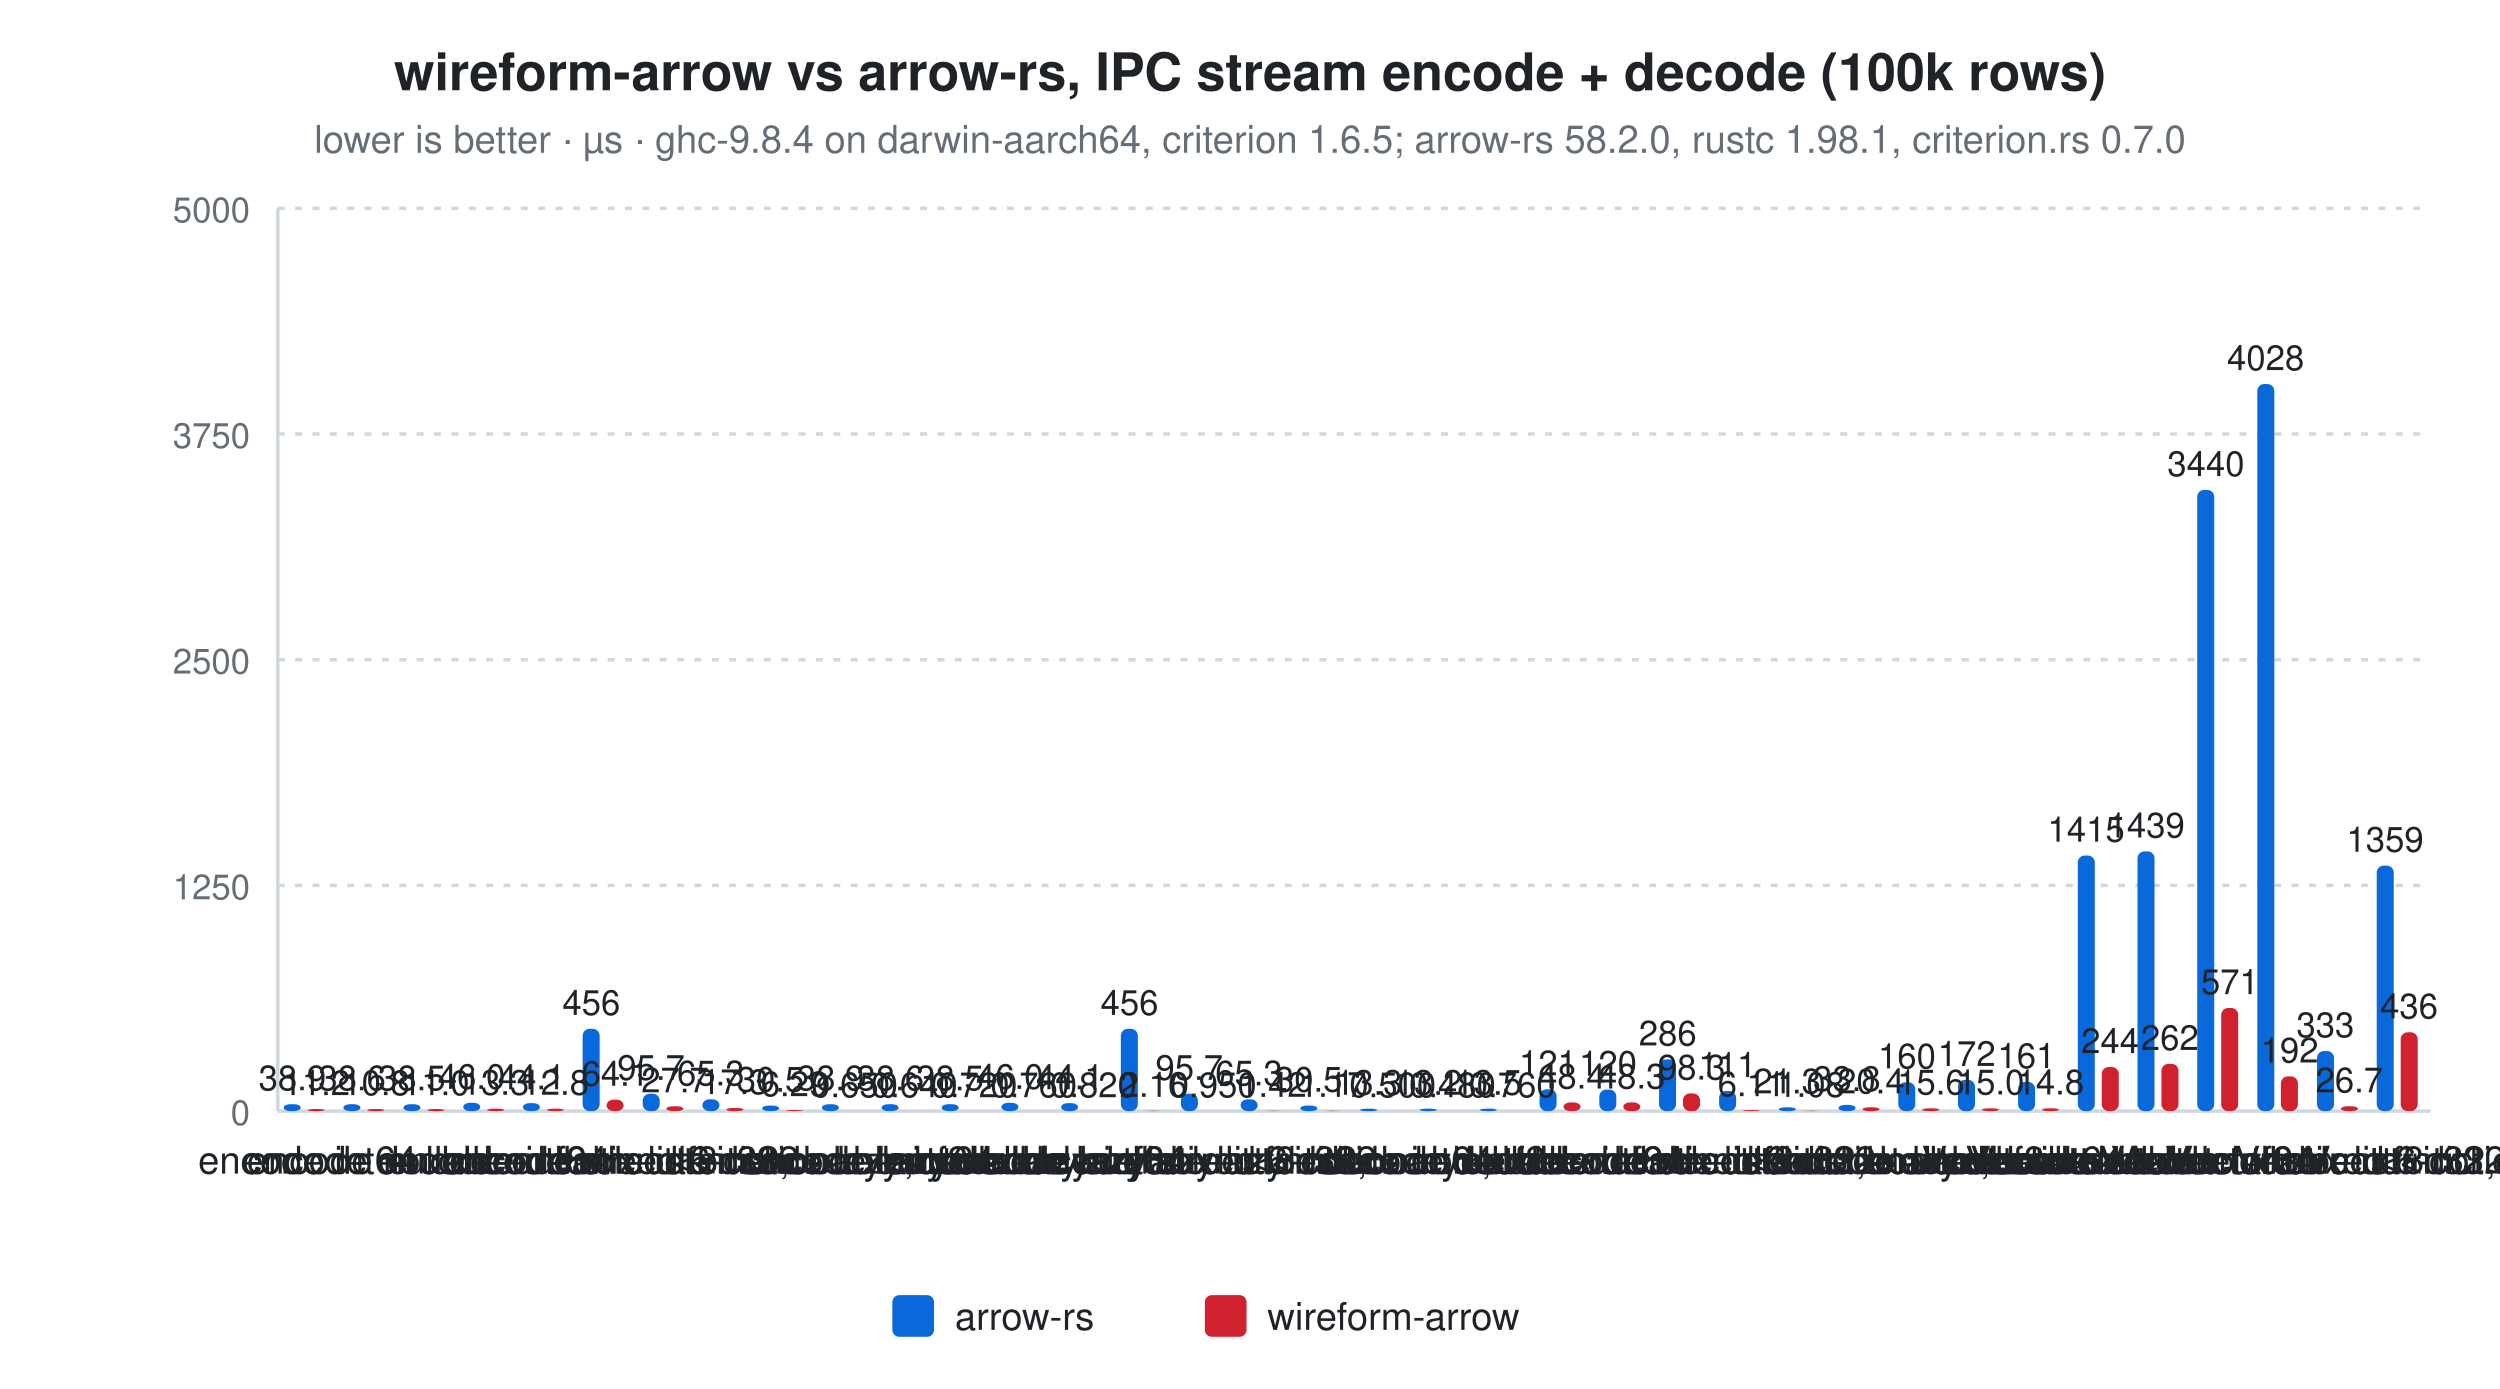
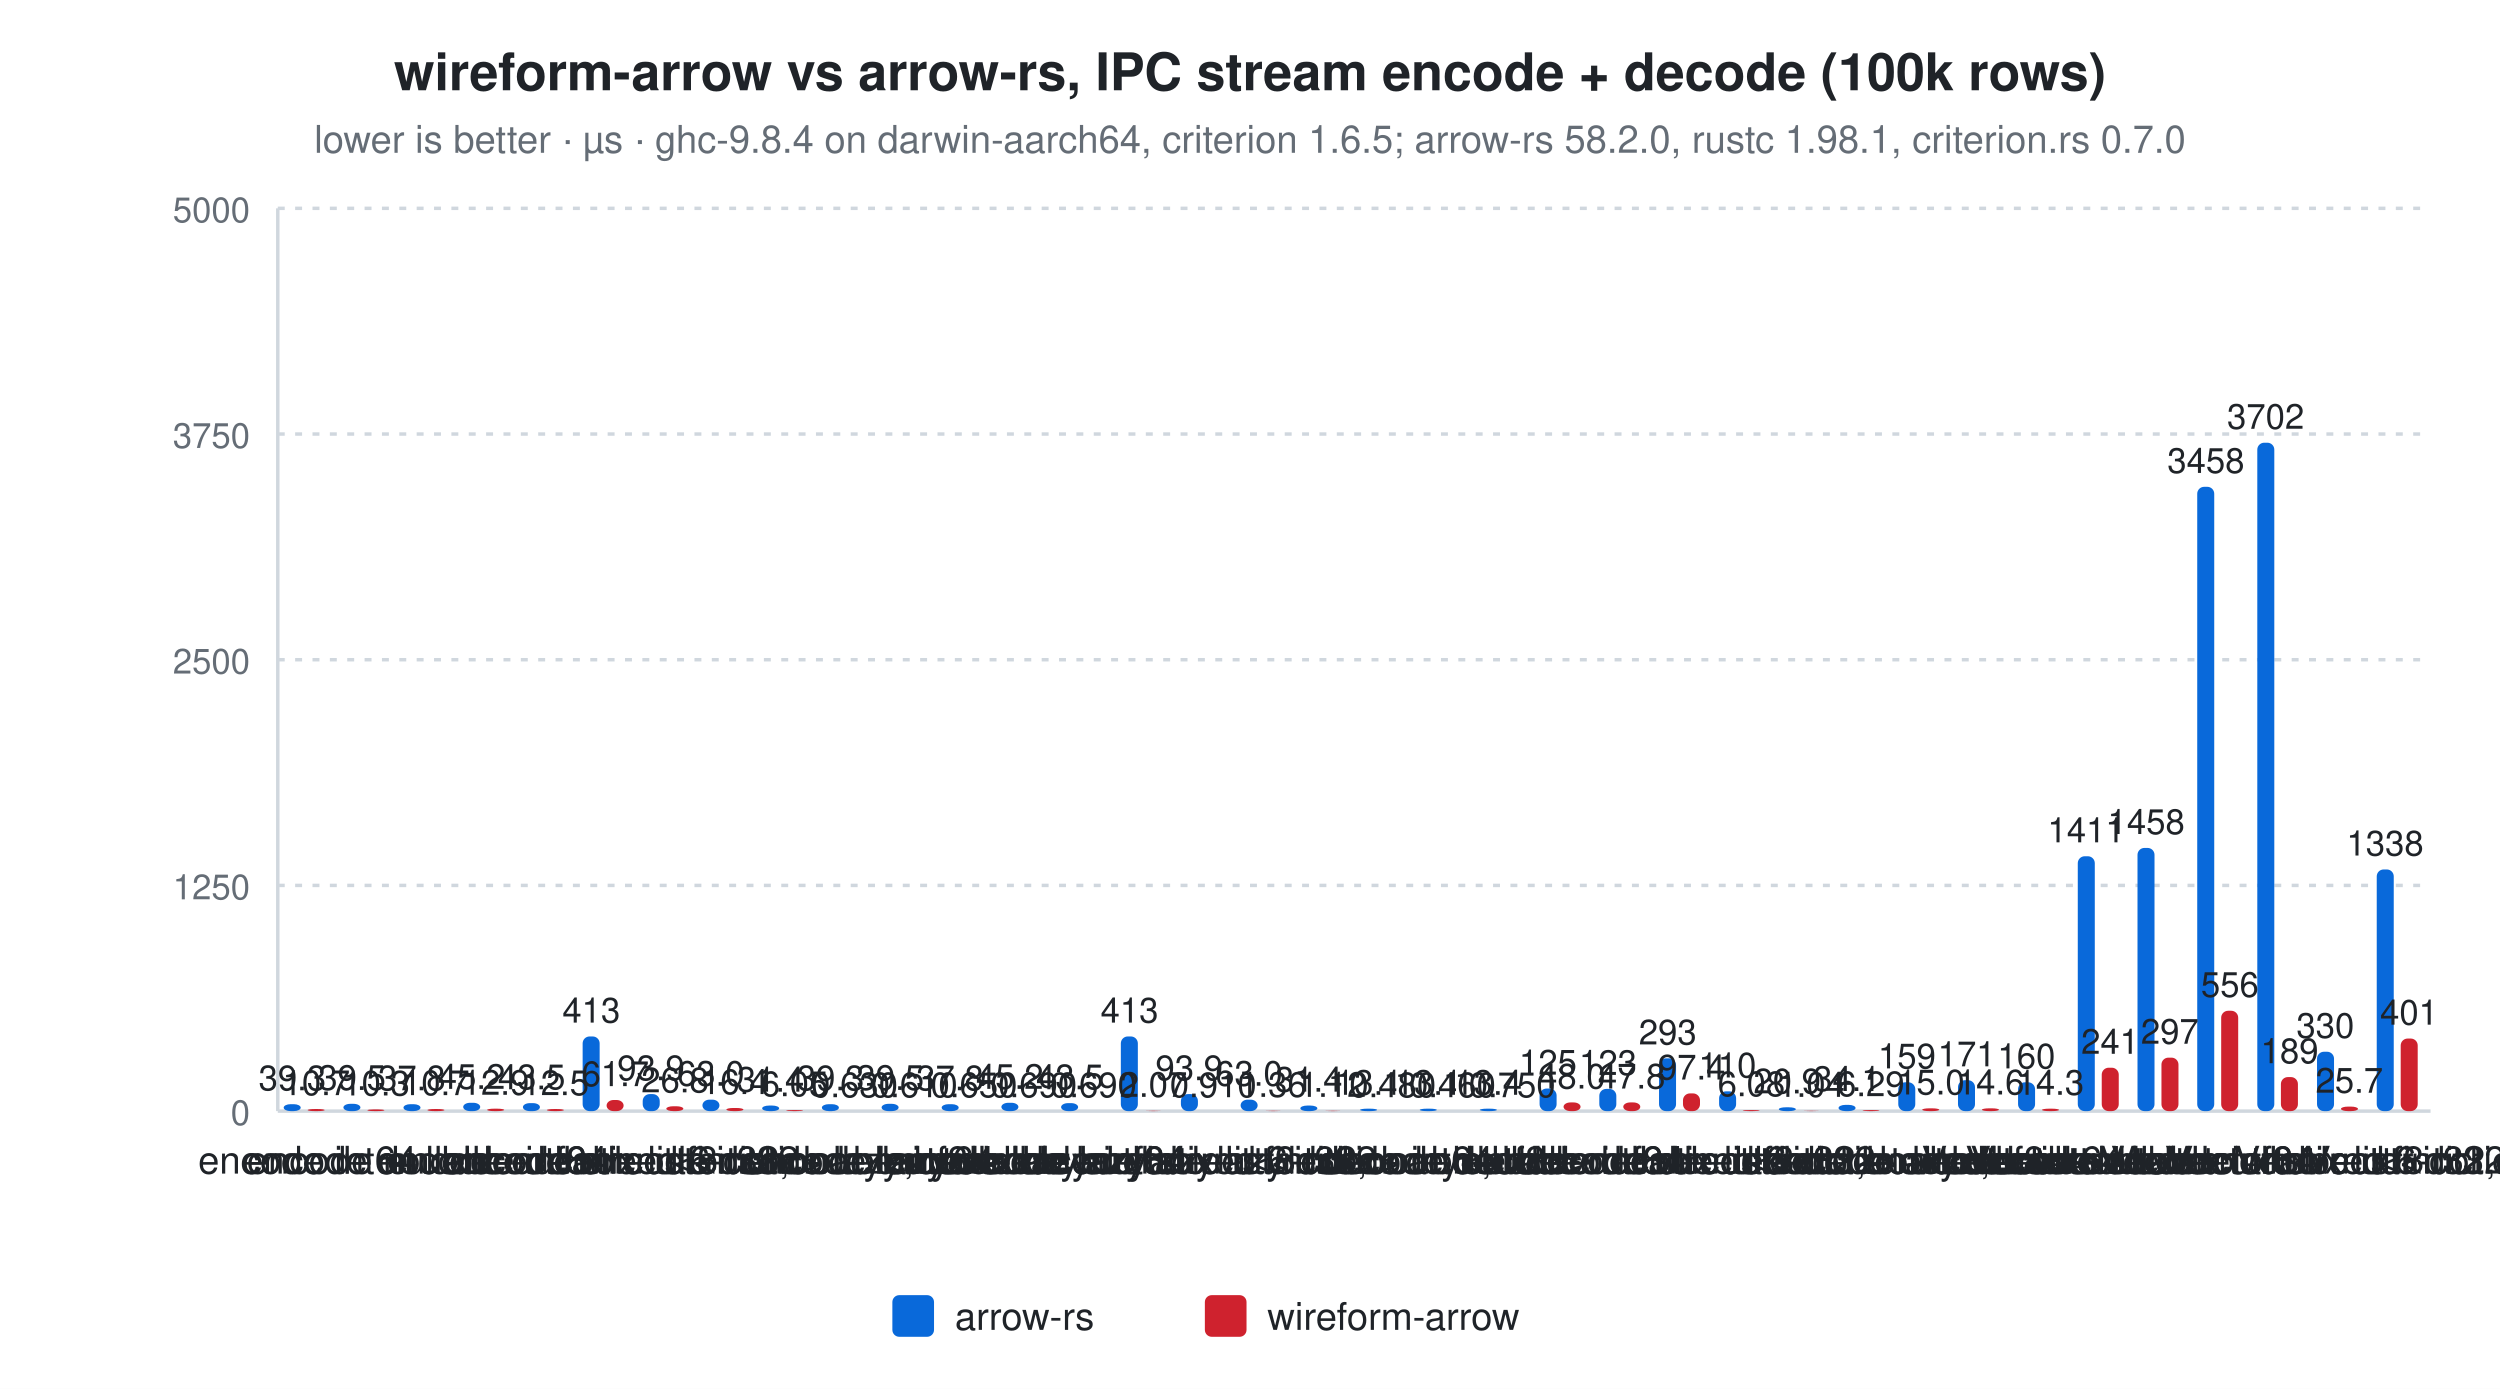
<svg xmlns="http://www.w3.org/2000/svg" viewBox="0 0 720 400" width="720" height="400" font-family="ui-sans-serif, system-ui, -apple-system, BlinkMacSystemFont, &quot;Segoe UI&quot;, Helvetica, Arial, sans-serif" font-size="12">
  <rect x="0" y="0" width="720" height="400" fill="#ffffff" />
  <text x="360" y="26" text-anchor="middle" font-size="15" font-weight="600" fill="#1f2328">wireform-arrow vs arrow-rs, IPC stream encode + decode (100k rows)</text>
  <text x="360" y="44" text-anchor="middle" font-size="11" fill="#656d76">lower is better · µs · ghc-9.8.4 on darwin-aarch64, criterion 1.6.5; arrow-rs 58.2.0, rustc 1.98.1, criterion.rs 0.7.0</text>
  <g stroke="#d0d7de" stroke-width="1">
    <line x1="80" y1="320" x2="700" y2="320" />
    <line x1="80" y1="60" x2="80" y2="320" />
  </g>
  <g>
    <g />
    <text x="72" y="324" text-anchor="end" font-size="10" fill="#656d76">0</text>
    <line x1="80" y1="255" x2="700" y2="255" stroke="#d0d7de" stroke-width="1" stroke-dasharray="2 3" />
    <text x="72" y="259" text-anchor="end" font-size="10" fill="#656d76">1250</text>
    <line x1="80" y1="190" x2="700" y2="190" stroke="#d0d7de" stroke-width="1" stroke-dasharray="2 3" />
    <text x="72" y="194" text-anchor="end" font-size="10" fill="#656d76">2500</text>
    <line x1="80" y1="125" x2="700" y2="125" stroke="#d0d7de" stroke-width="1" stroke-dasharray="2 3" />
    <text x="72" y="129" text-anchor="end" font-size="10" fill="#656d76">3750</text>
    <line x1="80" y1="60" x2="700" y2="60" stroke="#d0d7de" stroke-width="1" stroke-dasharray="2 3" />
    <text x="72" y="64" text-anchor="end" font-size="10" fill="#656d76">5000</text>
  </g>
  <g>
    <rect x="81.7" y="318.0" width="4.9" height="2.0" rx="2" fill="#0969da" />
    <rect x="88.6" y="319.4" width="4.9" height="0.6" rx="2" fill="#cf222e" />
-     <rect x="98.9" y="318.0" width="4.9" height="2.0" rx="2" fill="#0969da" />
-     <rect x="105.8" y="319.4" width="4.9" height="0.6" rx="2" fill="#cf222e" />
+     <rect x="98.9" y="317.9" width="4.9" height="2.1" rx="2" fill="#0969da" />
+     <rect x="105.8" y="319.5" width="4.9" height="0.5" rx="2" fill="#cf222e" />
    <rect x="116.2" y="318.0" width="4.9" height="2.0" rx="2" fill="#0969da" />
    <rect x="123.1" y="319.4" width="4.9" height="0.6" rx="2" fill="#cf222e" />
    <rect x="133.4" y="317.6" width="4.9" height="2.4" rx="2" fill="#0969da" />
    <rect x="140.3" y="319.3" width="4.9" height="0.7" rx="2" fill="#cf222e" />
    <rect x="150.6" y="317.7" width="4.9" height="2.3" rx="2" fill="#0969da" />
-     <rect x="157.5" y="319.3" width="4.9" height="0.7" rx="2" fill="#cf222e" />
-     <rect x="167.8" y="296.3" width="4.9" height="23.7" rx="2" fill="#0969da" />
-     <rect x="174.7" y="316.7" width="4.9" height="3.3" rx="2" fill="#cf222e" />
-     <rect x="185.1" y="315.0" width="4.9" height="5.0" rx="2" fill="#0969da" />
+     <rect x="157.5" y="319.4" width="4.9" height="0.6" rx="2" fill="#cf222e" />
+     <rect x="167.8" y="298.5" width="4.9" height="21.5" rx="2" fill="#0969da" />
+     <rect x="174.7" y="316.8" width="4.9" height="3.2" rx="2" fill="#cf222e" />
+     <rect x="185.1" y="315.1" width="4.9" height="4.9" rx="2" fill="#0969da" />
    <rect x="191.9" y="318.6" width="4.9" height="1.4" rx="2" fill="#cf222e" />
-     <rect x="202.3" y="316.6" width="4.9" height="3.4" rx="2" fill="#0969da" />
+     <rect x="202.3" y="316.7" width="4.9" height="3.3" rx="2" fill="#0969da" />
    <rect x="209.2" y="319.1" width="4.9" height="0.9" rx="2" fill="#cf222e" />
    <rect x="219.5" y="318.4" width="4.9" height="1.6" rx="2" fill="#0969da" />
    <rect x="226.4" y="319.7" width="4.9" height="0.3" rx="2" fill="#cf222e" />
    <rect x="236.7" y="318.0" width="4.9" height="2.0" rx="2" fill="#0969da" />
    <rect x="243.6" y="320.0" width="4.9" height="0.0" rx="2" fill="#cf222e" />
-     <rect x="253.9" y="318.0" width="4.9" height="2.0" rx="2" fill="#0969da" />
+     <rect x="253.9" y="317.9" width="4.9" height="2.1" rx="2" fill="#0969da" />
    <rect x="260.8" y="320.0" width="4.9" height="0.0" rx="2" fill="#cf222e" />
    <rect x="271.2" y="318.0" width="4.9" height="2.0" rx="2" fill="#0969da" />
    <rect x="278.1" y="320.0" width="4.9" height="0.0" rx="2" fill="#cf222e" />
    <rect x="288.4" y="317.6" width="4.9" height="2.4" rx="2" fill="#0969da" />
    <rect x="295.3" y="320.0" width="4.9" height="0.0" rx="2" fill="#cf222e" />
    <rect x="305.6" y="317.7" width="4.9" height="2.3" rx="2" fill="#0969da" />
    <rect x="312.5" y="320.0" width="4.9" height="0.0" rx="2" fill="#cf222e" />
-     <rect x="322.8" y="296.3" width="4.9" height="23.7" rx="2" fill="#0969da" />
+     <rect x="322.8" y="298.5" width="4.9" height="21.5" rx="2" fill="#0969da" />
    <rect x="329.7" y="319.9" width="4.9" height="0.1" rx="2" fill="#cf222e" />
-     <rect x="340.1" y="315.0" width="4.9" height="5.0" rx="2" fill="#0969da" />
+     <rect x="340.1" y="315.1" width="4.9" height="4.9" rx="2" fill="#0969da" />
    <rect x="346.9" y="320.0" width="4.9" height="0.0" rx="2" fill="#cf222e" />
-     <rect x="357.3" y="316.6" width="4.9" height="3.4" rx="2" fill="#0969da" />
+     <rect x="357.3" y="316.7" width="4.9" height="3.3" rx="2" fill="#0969da" />
    <rect x="364.2" y="319.9" width="4.9" height="0.1" rx="2" fill="#cf222e" />
    <rect x="374.5" y="318.4" width="4.9" height="1.6" rx="2" fill="#0969da" />
    <rect x="381.4" y="319.9" width="4.9" height="0.1" rx="2" fill="#cf222e" />
    <rect x="391.7" y="319.3" width="4.9" height="0.7" rx="2" fill="#0969da" />
    <rect x="398.6" y="320.0" width="4.9" height="0.0" rx="2" fill="#cf222e" />
    <rect x="408.9" y="319.3" width="4.9" height="0.7" rx="2" fill="#0969da" />
    <rect x="415.8" y="320.0" width="4.9" height="0.0" rx="2" fill="#cf222e" />
    <rect x="426.2" y="319.3" width="4.9" height="0.7" rx="2" fill="#0969da" />
    <rect x="433.1" y="320.0" width="4.9" height="0.0" rx="2" fill="#cf222e" />
-     <rect x="443.4" y="313.7" width="4.9" height="6.3" rx="2" fill="#0969da" />
+     <rect x="443.4" y="313.5" width="4.9" height="6.5" rx="2" fill="#0969da" />
    <rect x="450.3" y="317.5" width="4.9" height="2.5" rx="2" fill="#cf222e" />
-     <rect x="460.6" y="313.8" width="4.9" height="6.2" rx="2" fill="#0969da" />
+     <rect x="460.6" y="313.6" width="4.9" height="6.4" rx="2" fill="#0969da" />
    <rect x="467.5" y="317.5" width="4.9" height="2.5" rx="2" fill="#cf222e" />
-     <rect x="477.8" y="305.1" width="4.9" height="14.9" rx="2" fill="#0969da" />
+     <rect x="477.8" y="304.8" width="4.9" height="15.2" rx="2" fill="#0969da" />
    <rect x="484.7" y="314.9" width="4.9" height="5.1" rx="2" fill="#cf222e" />
-     <rect x="495.1" y="314.2" width="4.9" height="5.8" rx="2" fill="#0969da" />
+     <rect x="495.1" y="314.3" width="4.9" height="5.7" rx="2" fill="#0969da" />
    <rect x="501.9" y="319.7" width="4.9" height="0.3" rx="2" fill="#cf222e" />
    <rect x="512.3" y="318.9" width="4.9" height="1.1" rx="2" fill="#0969da" />
    <rect x="519.2" y="319.9" width="4.9" height="0.1" rx="2" fill="#cf222e" />
    <rect x="529.5" y="318.2" width="4.9" height="1.8" rx="2" fill="#0969da" />
-     <rect x="536.4" y="318.9" width="4.9" height="1.1" rx="2" fill="#cf222e" />
+     <rect x="536.4" y="319.7" width="4.9" height="0.3" rx="2" fill="#cf222e" />
    <rect x="546.7" y="311.7" width="4.9" height="8.3" rx="2" fill="#0969da" />
    <rect x="553.6" y="319.2" width="4.9" height="0.8" rx="2" fill="#cf222e" />
-     <rect x="563.9" y="311.0" width="4.9" height="9.0" rx="2" fill="#0969da" />
+     <rect x="563.9" y="311.1" width="4.9" height="8.9" rx="2" fill="#0969da" />
    <rect x="570.8" y="319.2" width="4.9" height="0.8" rx="2" fill="#cf222e" />
-     <rect x="581.2" y="311.6" width="4.9" height="8.4" rx="2" fill="#0969da" />
-     <rect x="588.1" y="319.2" width="4.9" height="0.8" rx="2" fill="#cf222e" />
-     <rect x="598.4" y="246.4" width="4.9" height="73.6" rx="2" fill="#0969da" />
-     <rect x="605.3" y="307.3" width="4.9" height="12.7" rx="2" fill="#cf222e" />
-     <rect x="615.6" y="245.2" width="4.9" height="74.8" rx="2" fill="#0969da" />
-     <rect x="622.5" y="306.4" width="4.9" height="13.6" rx="2" fill="#cf222e" />
-     <rect x="632.8" y="141.1" width="4.9" height="178.9" rx="2" fill="#0969da" />
-     <rect x="639.7" y="290.3" width="4.9" height="29.7" rx="2" fill="#cf222e" />
-     <rect x="650.1" y="110.6" width="4.9" height="209.4" rx="2" fill="#0969da" />
-     <rect x="656.9" y="310.0" width="4.9" height="10.0" rx="2" fill="#cf222e" />
-     <rect x="667.3" y="302.7" width="4.9" height="17.3" rx="2" fill="#0969da" />
-     <rect x="674.2" y="318.6" width="4.9" height="1.4" rx="2" fill="#cf222e" />
-     <rect x="684.5" y="249.3" width="4.9" height="70.7" rx="2" fill="#0969da" />
-     <rect x="691.4" y="297.3" width="4.9" height="22.7" rx="2" fill="#cf222e" />
-   </g>
-   <g>
-     <text x="84.2" y="314.0" text-anchor="middle" font-size="10" fill="#1f2328">38.9</text>
-     <text x="91.1" y="315.4" text-anchor="middle" font-size="10" fill="#1f2328">11.2</text>
-     <text x="101.4" y="314.0" text-anchor="middle" font-size="10" fill="#1f2328">38.6</text>
-     <text x="108.3" y="315.4" text-anchor="middle" font-size="10" fill="#1f2328">10.8</text>
-     <text x="118.6" y="314.0" text-anchor="middle" font-size="10" fill="#1f2328">38.5</text>
-     <text x="125.5" y="315.4" text-anchor="middle" font-size="10" fill="#1f2328">11.0</text>
-     <text x="135.8" y="313.6" text-anchor="middle" font-size="10" fill="#1f2328">46.0</text>
-     <text x="142.7" y="315.3" text-anchor="middle" font-size="10" fill="#1f2328">13.3</text>
-     <text x="153.1" y="313.7" text-anchor="middle" font-size="10" fill="#1f2328">44.1</text>
-     <text x="159.9" y="315.3" text-anchor="middle" font-size="10" fill="#1f2328">12.8</text>
-     <text x="170.3" y="292.3" text-anchor="middle" font-size="10" fill="#1f2328">456</text>
-     <text x="177.2" y="312.7" text-anchor="middle" font-size="10" fill="#1f2328">64.1</text>
-     <text x="187.5" y="311.0" text-anchor="middle" font-size="10" fill="#1f2328">95.7</text>
-     <text x="194.4" y="314.6" text-anchor="middle" font-size="10" fill="#1f2328">27.7</text>
-     <text x="204.7" y="312.6" text-anchor="middle" font-size="10" fill="#1f2328">65.3</text>
-     <text x="211.6" y="315.1" text-anchor="middle" font-size="10" fill="#1f2328">17.3</text>
-     <text x="221.9" y="314.4" text-anchor="middle" font-size="10" fill="#1f2328">30.5</text>
-     <text x="228.8" y="315.7" text-anchor="middle" font-size="10" fill="#1f2328">6.29</text>
-     <text x="239.2" y="314.0" text-anchor="middle" font-size="10" fill="#1f2328">38.9</text>
-     <text x="246.1" y="316.0" text-anchor="middle" font-size="10" fill="#1f2328">0.650</text>
-     <text x="256.4" y="314.0" text-anchor="middle" font-size="10" fill="#1f2328">38.6</text>
-     <text x="263.3" y="316.0" text-anchor="middle" font-size="10" fill="#1f2328">0.640</text>
-     <text x="273.6" y="314.0" text-anchor="middle" font-size="10" fill="#1f2328">38.5</text>
-     <text x="280.5" y="316.0" text-anchor="middle" font-size="10" fill="#1f2328">0.720</text>
-     <text x="290.8" y="313.6" text-anchor="middle" font-size="10" fill="#1f2328">46.0</text>
-     <text x="297.7" y="316.0" text-anchor="middle" font-size="10" fill="#1f2328">0.760</text>
-     <text x="308.1" y="313.7" text-anchor="middle" font-size="10" fill="#1f2328">44.1</text>
-     <text x="314.9" y="316.0" text-anchor="middle" font-size="10" fill="#1f2328">0.820</text>
-     <text x="325.3" y="292.3" text-anchor="middle" font-size="10" fill="#1f2328">456</text>
-     <text x="332.2" y="315.9" text-anchor="middle" font-size="10" fill="#1f2328">2.16</text>
-     <text x="342.5" y="311.0" text-anchor="middle" font-size="10" fill="#1f2328">95.7</text>
-     <text x="349.4" y="316.0" text-anchor="middle" font-size="10" fill="#1f2328">0.950</text>
-     <text x="359.7" y="312.6" text-anchor="middle" font-size="10" fill="#1f2328">65.3</text>
-     <text x="366.6" y="315.9" text-anchor="middle" font-size="10" fill="#1f2328">1.42</text>
-     <text x="376.9" y="314.4" text-anchor="middle" font-size="10" fill="#1f2328">30.5</text>
-     <text x="383.8" y="315.9" text-anchor="middle" font-size="10" fill="#1f2328">1.17</text>
-     <text x="394.2" y="315.3" text-anchor="middle" font-size="10" fill="#1f2328">13.3</text>
-     <text x="401.1" y="316.0" text-anchor="middle" font-size="10" fill="#1f2328">0.500</text>
-     <text x="411.4" y="315.3" text-anchor="middle" font-size="10" fill="#1f2328">13.2</text>
-     <text x="418.3" y="316.0" text-anchor="middle" font-size="10" fill="#1f2328">0.480</text>
-     <text x="428.6" y="315.3" text-anchor="middle" font-size="10" fill="#1f2328">13.5</text>
-     <text x="435.5" y="316.0" text-anchor="middle" font-size="10" fill="#1f2328">0.760</text>
-     <text x="445.8" y="309.7" text-anchor="middle" font-size="10" fill="#1f2328">121</text>
-     <text x="452.7" y="313.5" text-anchor="middle" font-size="10" fill="#1f2328">48.4</text>
-     <text x="463.1" y="309.8" text-anchor="middle" font-size="10" fill="#1f2328">120</text>
-     <text x="469.9" y="313.5" text-anchor="middle" font-size="10" fill="#1f2328">48.3</text>
-     <text x="480.3" y="301.1" text-anchor="middle" font-size="10" fill="#1f2328">286</text>
-     <text x="487.2" y="310.9" text-anchor="middle" font-size="10" fill="#1f2328">98.3</text>
-     <text x="497.5" y="310.2" text-anchor="middle" font-size="10" fill="#1f2328">111</text>
-     <text x="504.4" y="315.7" text-anchor="middle" font-size="10" fill="#1f2328">6.11</text>
-     <text x="514.7" y="314.9" text-anchor="middle" font-size="10" fill="#1f2328">21.3</text>
-     <text x="521.6" y="315.9" text-anchor="middle" font-size="10" fill="#1f2328">1.08</text>
-     <text x="531.9" y="314.2" text-anchor="middle" font-size="10" fill="#1f2328">33.8</text>
-     <text x="538.8" y="314.9" text-anchor="middle" font-size="10" fill="#1f2328">20.4</text>
-     <text x="549.2" y="307.7" text-anchor="middle" font-size="10" fill="#1f2328">160</text>
-     <text x="556.1" y="315.2" text-anchor="middle" font-size="10" fill="#1f2328">15.6</text>
-     <text x="566.4" y="307.0" text-anchor="middle" font-size="10" fill="#1f2328">172</text>
-     <text x="573.3" y="315.2" text-anchor="middle" font-size="10" fill="#1f2328">15.0</text>
-     <text x="583.6" y="307.6" text-anchor="middle" font-size="10" fill="#1f2328">161</text>
-     <text x="590.5" y="315.2" text-anchor="middle" font-size="10" fill="#1f2328">14.8</text>
-     <text x="600.8" y="242.4" text-anchor="middle" font-size="10" fill="#1f2328">1415</text>
-     <text x="607.7" y="303.3" text-anchor="middle" font-size="10" fill="#1f2328">244</text>
-     <text x="618.1" y="241.2" text-anchor="middle" font-size="10" fill="#1f2328">1439</text>
-     <text x="624.9" y="302.4" text-anchor="middle" font-size="10" fill="#1f2328">262</text>
-     <text x="635.3" y="137.1" text-anchor="middle" font-size="10" fill="#1f2328">3440</text>
-     <text x="642.2" y="286.3" text-anchor="middle" font-size="10" fill="#1f2328">571</text>
-     <text x="652.5" y="106.6" text-anchor="middle" font-size="10" fill="#1f2328">4028</text>
-     <text x="659.4" y="306.0" text-anchor="middle" font-size="10" fill="#1f2328">192</text>
-     <text x="669.7" y="298.7" text-anchor="middle" font-size="10" fill="#1f2328">333</text>
-     <text x="676.6" y="314.6" text-anchor="middle" font-size="10" fill="#1f2328">26.7</text>
-     <text x="686.9" y="245.3" text-anchor="middle" font-size="10" fill="#1f2328">1359</text>
-     <text x="693.8" y="293.3" text-anchor="middle" font-size="10" fill="#1f2328">436</text>
+     <rect x="581.2" y="311.7" width="4.9" height="8.3" rx="2" fill="#0969da" />
+     <rect x="588.1" y="319.3" width="4.9" height="0.7" rx="2" fill="#cf222e" />
+     <rect x="598.4" y="246.6" width="4.9" height="73.4" rx="2" fill="#0969da" />
+     <rect x="605.3" y="307.5" width="4.9" height="12.5" rx="2" fill="#cf222e" />
+     <rect x="615.6" y="244.2" width="4.9" height="75.8" rx="2" fill="#0969da" />
+     <rect x="622.5" y="304.6" width="4.9" height="15.4" rx="2" fill="#cf222e" />
+     <rect x="632.8" y="140.2" width="4.9" height="179.8" rx="2" fill="#0969da" />
+     <rect x="639.7" y="291.1" width="4.9" height="28.9" rx="2" fill="#cf222e" />
+     <rect x="650.1" y="127.5" width="4.9" height="192.5" rx="2" fill="#0969da" />
+     <rect x="656.9" y="310.2" width="4.9" height="9.8" rx="2" fill="#cf222e" />
+     <rect x="667.3" y="302.9" width="4.9" height="17.1" rx="2" fill="#0969da" />
+     <rect x="674.2" y="318.7" width="4.9" height="1.3" rx="2" fill="#cf222e" />
+     <rect x="684.5" y="250.4" width="4.9" height="69.6" rx="2" fill="#0969da" />
+     <rect x="691.4" y="299.1" width="4.9" height="20.9" rx="2" fill="#cf222e" />
+   </g>
+   <g>
+     <text x="84.2" y="314.0" text-anchor="middle" font-size="10" fill="#1f2328">39.3</text>
+     <text x="91.1" y="315.4" text-anchor="middle" font-size="10" fill="#1f2328">10.7</text>
+     <text x="101.4" y="313.9" text-anchor="middle" font-size="10" fill="#1f2328">39.5</text>
+     <text x="108.3" y="315.5" text-anchor="middle" font-size="10" fill="#1f2328">10.3</text>
+     <text x="118.6" y="314.0" text-anchor="middle" font-size="10" fill="#1f2328">37.8</text>
+     <text x="125.5" y="315.4" text-anchor="middle" font-size="10" fill="#1f2328">10.7</text>
+     <text x="135.8" y="313.6" text-anchor="middle" font-size="10" fill="#1f2328">45.2</text>
+     <text x="142.7" y="315.3" text-anchor="middle" font-size="10" fill="#1f2328">12.9</text>
+     <text x="153.1" y="313.7" text-anchor="middle" font-size="10" fill="#1f2328">43.5</text>
+     <text x="159.9" y="315.4" text-anchor="middle" font-size="10" fill="#1f2328">12.5</text>
+     <text x="170.3" y="294.5" text-anchor="middle" font-size="10" fill="#1f2328">413</text>
+     <text x="177.2" y="312.8" text-anchor="middle" font-size="10" fill="#1f2328">61.7</text>
+     <text x="187.5" y="311.1" text-anchor="middle" font-size="10" fill="#1f2328">93.9</text>
+     <text x="194.4" y="314.6" text-anchor="middle" font-size="10" fill="#1f2328">26.8</text>
+     <text x="204.7" y="312.7" text-anchor="middle" font-size="10" fill="#1f2328">63.0</text>
+     <text x="211.6" y="315.1" text-anchor="middle" font-size="10" fill="#1f2328">16.4</text>
+     <text x="221.9" y="314.4" text-anchor="middle" font-size="10" fill="#1f2328">31.4</text>
+     <text x="228.8" y="315.7" text-anchor="middle" font-size="10" fill="#1f2328">6.05</text>
+     <text x="239.2" y="314.0" text-anchor="middle" font-size="10" fill="#1f2328">39.3</text>
+     <text x="246.1" y="316.0" text-anchor="middle" font-size="10" fill="#1f2328">0.630</text>
+     <text x="256.4" y="313.9" text-anchor="middle" font-size="10" fill="#1f2328">39.5</text>
+     <text x="263.3" y="316.0" text-anchor="middle" font-size="10" fill="#1f2328">0.610</text>
+     <text x="273.6" y="314.0" text-anchor="middle" font-size="10" fill="#1f2328">37.8</text>
+     <text x="280.5" y="316.0" text-anchor="middle" font-size="10" fill="#1f2328">0.650</text>
+     <text x="290.8" y="313.6" text-anchor="middle" font-size="10" fill="#1f2328">45.2</text>
+     <text x="297.7" y="316.0" text-anchor="middle" font-size="10" fill="#1f2328">0.690</text>
+     <text x="308.1" y="313.7" text-anchor="middle" font-size="10" fill="#1f2328">43.5</text>
+     <text x="314.9" y="316.0" text-anchor="middle" font-size="10" fill="#1f2328">0.690</text>
+     <text x="325.3" y="294.5" text-anchor="middle" font-size="10" fill="#1f2328">413</text>
+     <text x="332.2" y="315.9" text-anchor="middle" font-size="10" fill="#1f2328">2.07</text>
+     <text x="342.5" y="311.1" text-anchor="middle" font-size="10" fill="#1f2328">93.9</text>
+     <text x="349.4" y="316.0" text-anchor="middle" font-size="10" fill="#1f2328">0.910</text>
+     <text x="359.7" y="312.7" text-anchor="middle" font-size="10" fill="#1f2328">63.0</text>
+     <text x="366.6" y="315.9" text-anchor="middle" font-size="10" fill="#1f2328">1.36</text>
+     <text x="376.9" y="314.4" text-anchor="middle" font-size="10" fill="#1f2328">31.4</text>
+     <text x="383.8" y="315.9" text-anchor="middle" font-size="10" fill="#1f2328">1.12</text>
+     <text x="394.2" y="315.3" text-anchor="middle" font-size="10" fill="#1f2328">13.1</text>
+     <text x="401.1" y="316.0" text-anchor="middle" font-size="10" fill="#1f2328">0.480</text>
+     <text x="411.4" y="315.3" text-anchor="middle" font-size="10" fill="#1f2328">13.1</text>
+     <text x="418.3" y="316.0" text-anchor="middle" font-size="10" fill="#1f2328">0.460</text>
+     <text x="428.6" y="315.3" text-anchor="middle" font-size="10" fill="#1f2328">13.4</text>
+     <text x="435.5" y="316.0" text-anchor="middle" font-size="10" fill="#1f2328">0.750</text>
+     <text x="445.8" y="309.5" text-anchor="middle" font-size="10" fill="#1f2328">125</text>
+     <text x="452.7" y="313.5" text-anchor="middle" font-size="10" fill="#1f2328">48.0</text>
+     <text x="463.1" y="309.6" text-anchor="middle" font-size="10" fill="#1f2328">123</text>
+     <text x="469.9" y="313.5" text-anchor="middle" font-size="10" fill="#1f2328">47.8</text>
+     <text x="480.3" y="300.8" text-anchor="middle" font-size="10" fill="#1f2328">293</text>
+     <text x="487.2" y="310.9" text-anchor="middle" font-size="10" fill="#1f2328">97.4</text>
+     <text x="497.5" y="310.3" text-anchor="middle" font-size="10" fill="#1f2328">110</text>
+     <text x="504.4" y="315.7" text-anchor="middle" font-size="10" fill="#1f2328">6.08</text>
+     <text x="514.7" y="314.9" text-anchor="middle" font-size="10" fill="#1f2328">20.9</text>
+     <text x="521.6" y="315.9" text-anchor="middle" font-size="10" fill="#1f2328">1.04</text>
+     <text x="531.9" y="314.2" text-anchor="middle" font-size="10" fill="#1f2328">34.1</text>
+     <text x="538.8" y="315.7" text-anchor="middle" font-size="10" fill="#1f2328">6.29</text>
+     <text x="549.2" y="307.7" text-anchor="middle" font-size="10" fill="#1f2328">159</text>
+     <text x="556.1" y="315.2" text-anchor="middle" font-size="10" fill="#1f2328">15.0</text>
+     <text x="566.4" y="307.1" text-anchor="middle" font-size="10" fill="#1f2328">171</text>
+     <text x="573.3" y="315.2" text-anchor="middle" font-size="10" fill="#1f2328">14.6</text>
+     <text x="583.6" y="307.7" text-anchor="middle" font-size="10" fill="#1f2328">160</text>
+     <text x="590.5" y="315.3" text-anchor="middle" font-size="10" fill="#1f2328">14.3</text>
+     <text x="600.8" y="242.6" text-anchor="middle" font-size="10" fill="#1f2328">1411</text>
+     <text x="607.7" y="303.5" text-anchor="middle" font-size="10" fill="#1f2328">241</text>
+     <text x="618.1" y="240.2" text-anchor="middle" font-size="10" fill="#1f2328">1458</text>
+     <text x="624.9" y="300.6" text-anchor="middle" font-size="10" fill="#1f2328">297</text>
+     <text x="635.3" y="136.2" text-anchor="middle" font-size="10" fill="#1f2328">3458</text>
+     <text x="642.2" y="287.1" text-anchor="middle" font-size="10" fill="#1f2328">556</text>
+     <text x="652.5" y="123.5" text-anchor="middle" font-size="10" fill="#1f2328">3702</text>
+     <text x="659.4" y="306.2" text-anchor="middle" font-size="10" fill="#1f2328">189</text>
+     <text x="669.7" y="298.9" text-anchor="middle" font-size="10" fill="#1f2328">330</text>
+     <text x="676.6" y="314.7" text-anchor="middle" font-size="10" fill="#1f2328">25.7</text>
+     <text x="686.9" y="246.4" text-anchor="middle" font-size="10" fill="#1f2328">1338</text>
+     <text x="693.8" y="295.1" text-anchor="middle" font-size="10" fill="#1f2328">401</text>
  </g>
  <g>
    <text x="88.6" y="338" text-anchor="middle" font-size="11" fill="#1f2328">encode int64</text>
    <text x="105.8" y="338" text-anchor="middle" font-size="11" fill="#1f2328">encode double</text>
    <text x="123.1" y="338" text-anchor="middle" font-size="11" fill="#1f2328">encode nullable int64</text>
    <text x="140.3" y="338" text-anchor="middle" font-size="11" fill="#1f2328">encode utf8</text>
    <text x="157.5" y="338" text-anchor="middle" font-size="11" fill="#1f2328">encode nullable utf8</text>
    <text x="174.7" y="338" text-anchor="middle" font-size="11" fill="#1f2328">encode mixed 6-col</text>
    <text x="191.9" y="338" text-anchor="middle" font-size="11" fill="#1f2328">encode list&lt;int32&gt;</text>
    <text x="209.2" y="338" text-anchor="middle" font-size="11" fill="#1f2328">encode struct&lt;int32,double,bool&gt;</text>
    <text x="226.4" y="338" text-anchor="middle" font-size="11" fill="#1f2328">encode dictionary&lt;utf8&gt;</text>
    <text x="243.6" y="338" text-anchor="middle" font-size="11" fill="#1f2328">encode lazy int64</text>
    <text x="260.8" y="338" text-anchor="middle" font-size="11" fill="#1f2328">encode lazy double</text>
    <text x="278.1" y="338" text-anchor="middle" font-size="11" fill="#1f2328">encode lazy nullable int64</text>
    <text x="295.3" y="338" text-anchor="middle" font-size="11" fill="#1f2328">encode lazy utf8</text>
    <text x="312.5" y="338" text-anchor="middle" font-size="11" fill="#1f2328">encode lazy nullable utf8</text>
    <text x="329.7" y="338" text-anchor="middle" font-size="11" fill="#1f2328">encode lazy mixed 6-col</text>
    <text x="346.9" y="338" text-anchor="middle" font-size="11" fill="#1f2328">encode lazy list&lt;int32&gt;</text>
    <text x="364.2" y="338" text-anchor="middle" font-size="11" fill="#1f2328">encode lazy struct&lt;int32,double,bool&gt;</text>
    <text x="381.4" y="338" text-anchor="middle" font-size="11" fill="#1f2328">encode lazy dictionary&lt;utf8&gt;</text>
    <text x="398.6" y="338" text-anchor="middle" font-size="11" fill="#1f2328">decode int64</text>
    <text x="415.8" y="338" text-anchor="middle" font-size="11" fill="#1f2328">decode double</text>
    <text x="433.1" y="338" text-anchor="middle" font-size="11" fill="#1f2328">decode nullable int64</text>
    <text x="450.3" y="338" text-anchor="middle" font-size="11" fill="#1f2328">decode utf8</text>
    <text x="467.5" y="338" text-anchor="middle" font-size="11" fill="#1f2328">decode nullable utf8</text>
    <text x="484.7" y="338" text-anchor="middle" font-size="11" fill="#1f2328">decode mixed 6-col</text>
    <text x="501.9" y="338" text-anchor="middle" font-size="11" fill="#1f2328">decode list&lt;int32&gt;</text>
    <text x="519.2" y="338" text-anchor="middle" font-size="11" fill="#1f2328">decode struct&lt;int32,double,bool&gt;</text>
    <text x="536.4" y="338" text-anchor="middle" font-size="11" fill="#1f2328">decode dictionary&lt;utf8&gt;</text>
    <text x="553.6" y="338" text-anchor="middle" font-size="11" fill="#1f2328">decode + toVector int64</text>
    <text x="570.8" y="338" text-anchor="middle" font-size="11" fill="#1f2328">decode + toVector double</text>
    <text x="588.1" y="338" text-anchor="middle" font-size="11" fill="#1f2328">decode + toVector nullable int64</text>
    <text x="605.3" y="338" text-anchor="middle" font-size="11" fill="#1f2328">decode + toVector utf8</text>
    <text x="622.5" y="338" text-anchor="middle" font-size="11" fill="#1f2328">decode + toVector nullable utf8</text>
    <text x="639.7" y="338" text-anchor="middle" font-size="11" fill="#1f2328">decode + toVector mixed 6-col</text>
    <text x="656.9" y="338" text-anchor="middle" font-size="11" fill="#1f2328">decode + toVector list&lt;int32&gt;</text>
    <text x="674.2" y="338" text-anchor="middle" font-size="11" fill="#1f2328">decode + toVector struct&lt;int32,double,bool&gt;</text>
    <text x="691.4" y="338" text-anchor="middle" font-size="11" fill="#1f2328">decode + toVector dictionary&lt;utf8&gt;</text>
  </g>
  <g>
    <g transform="translate(257, 382)">
      <rect x="0" y="-9" width="12" height="12" rx="2" fill="#0969da" />
      <text x="18" y="1" font-size="11" fill="#1f2328">arrow-rs</text>
    </g>
    <g transform="translate(347, 382)">
      <rect x="0" y="-9" width="12" height="12" rx="2" fill="#cf222e" />
      <text x="18" y="1" font-size="11" fill="#1f2328">wireform-arrow</text>
    </g>
  </g>
</svg>
